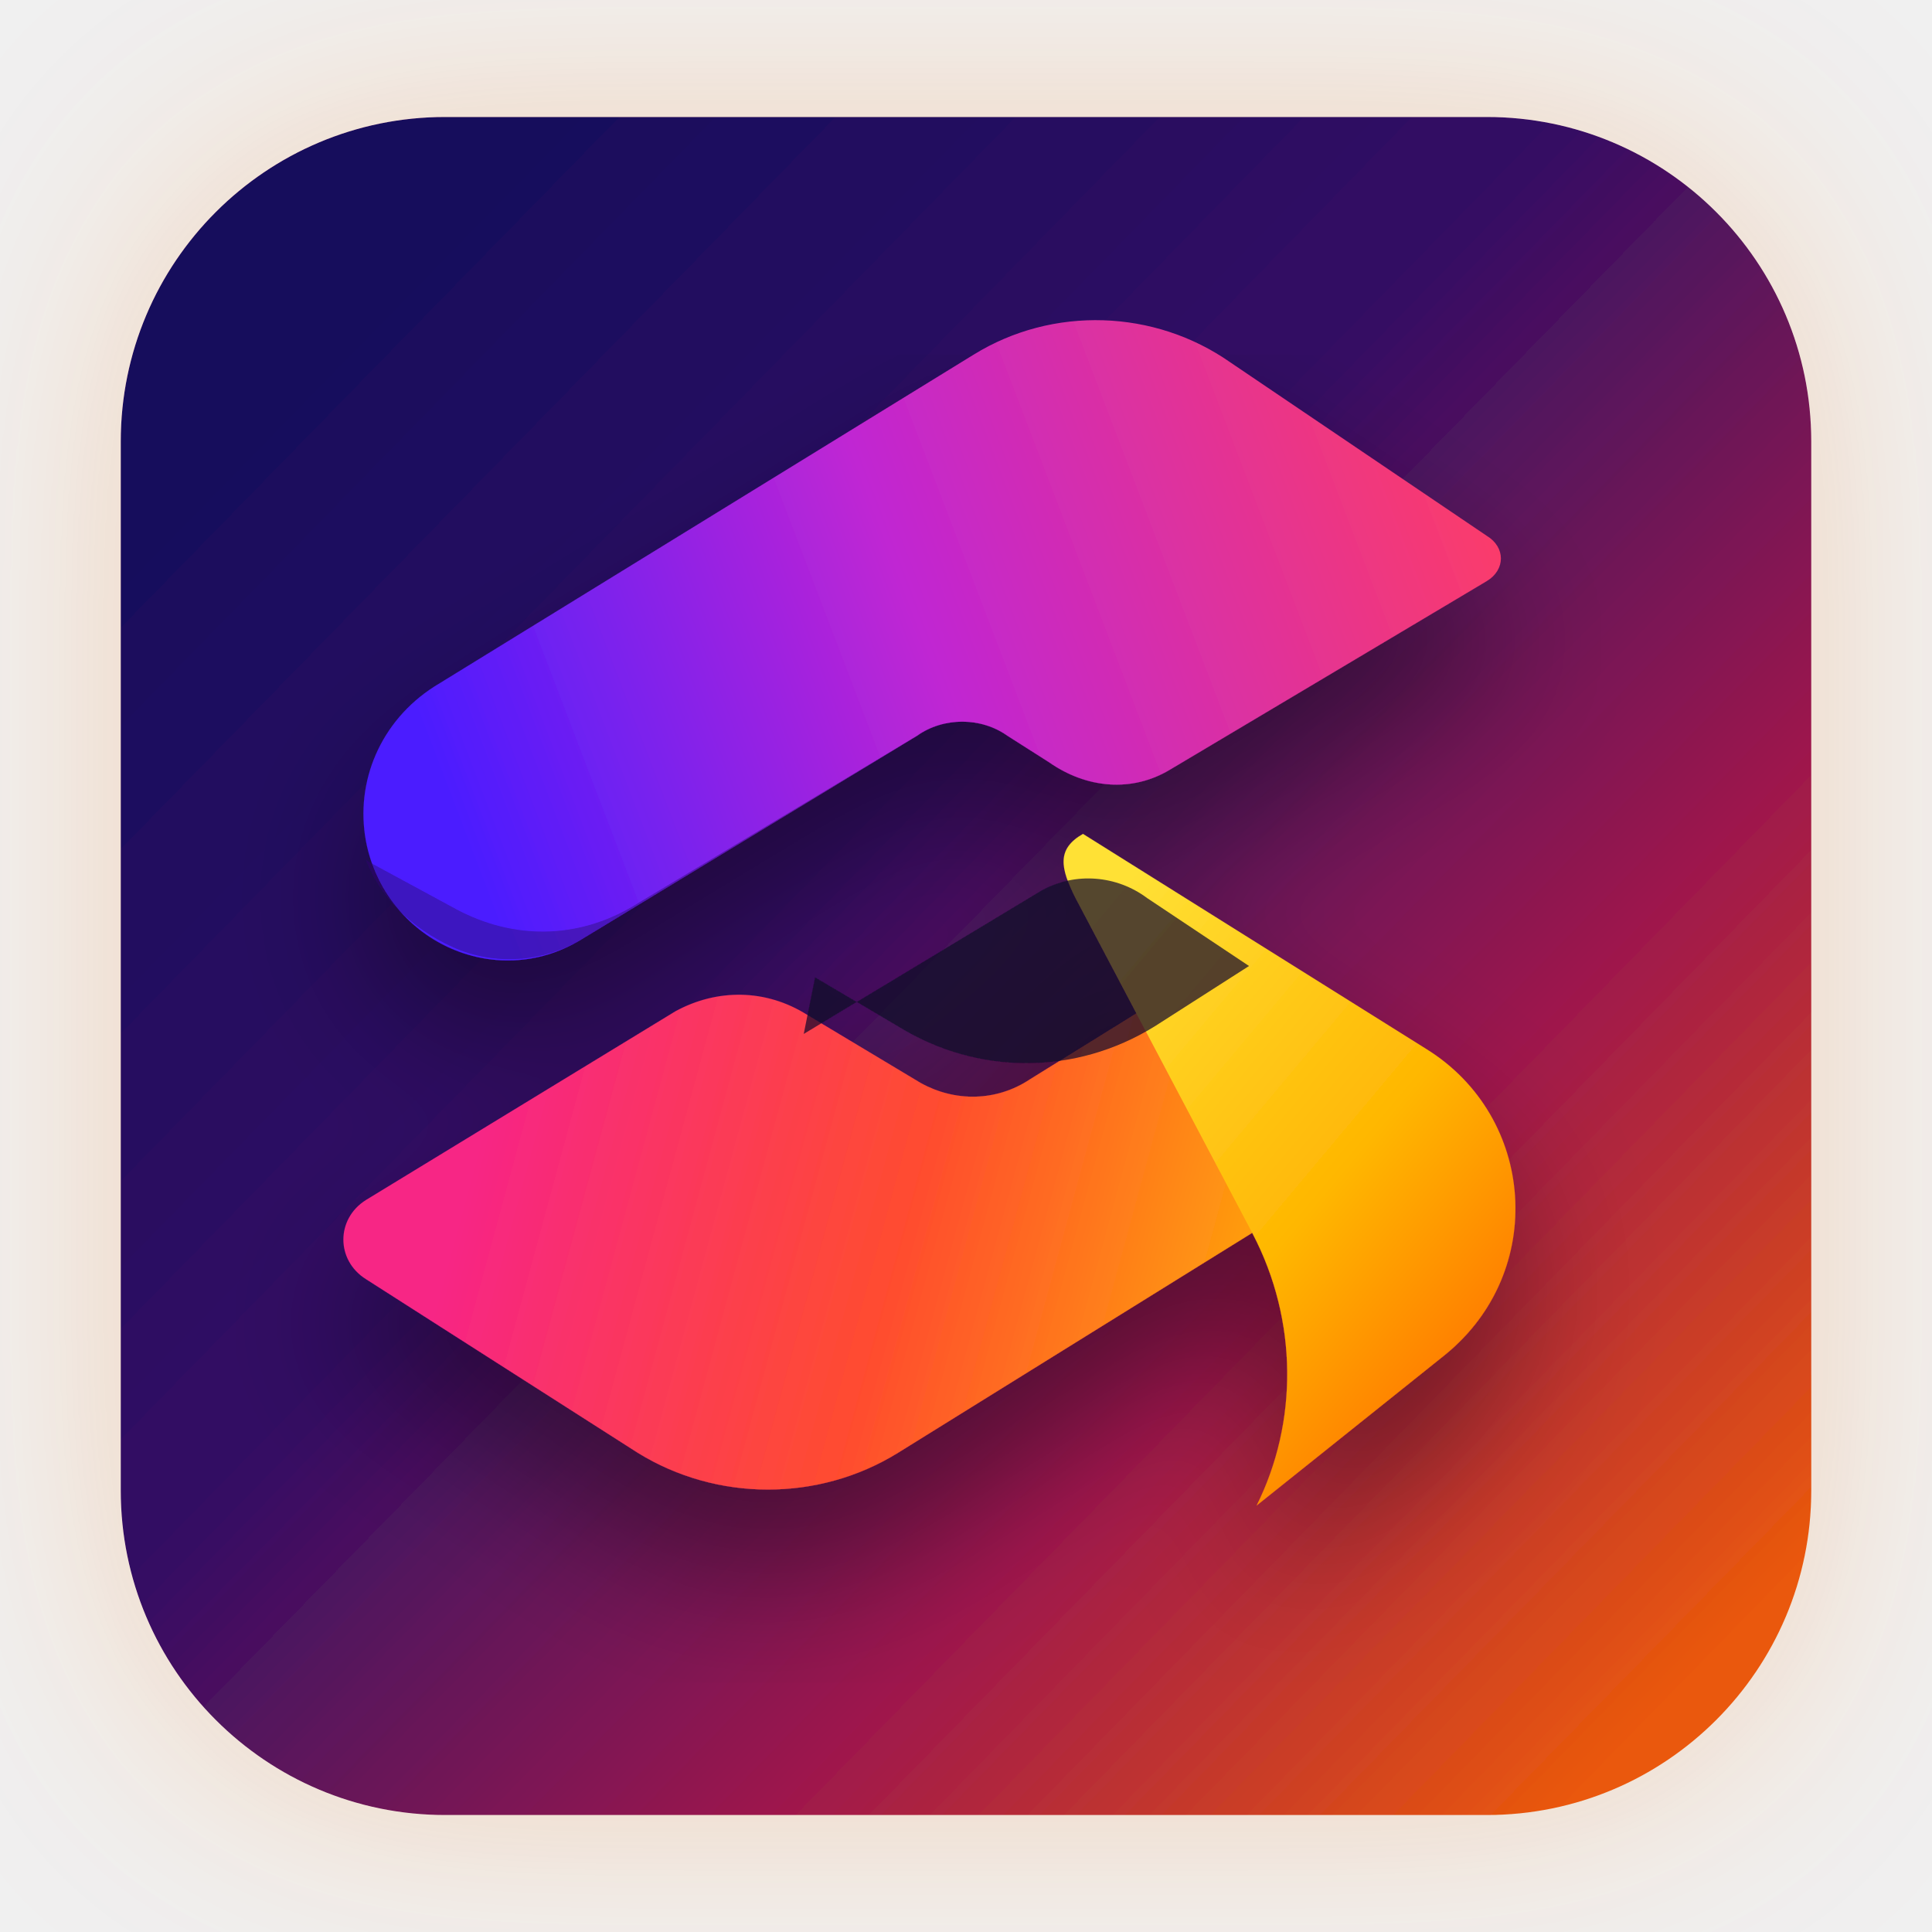
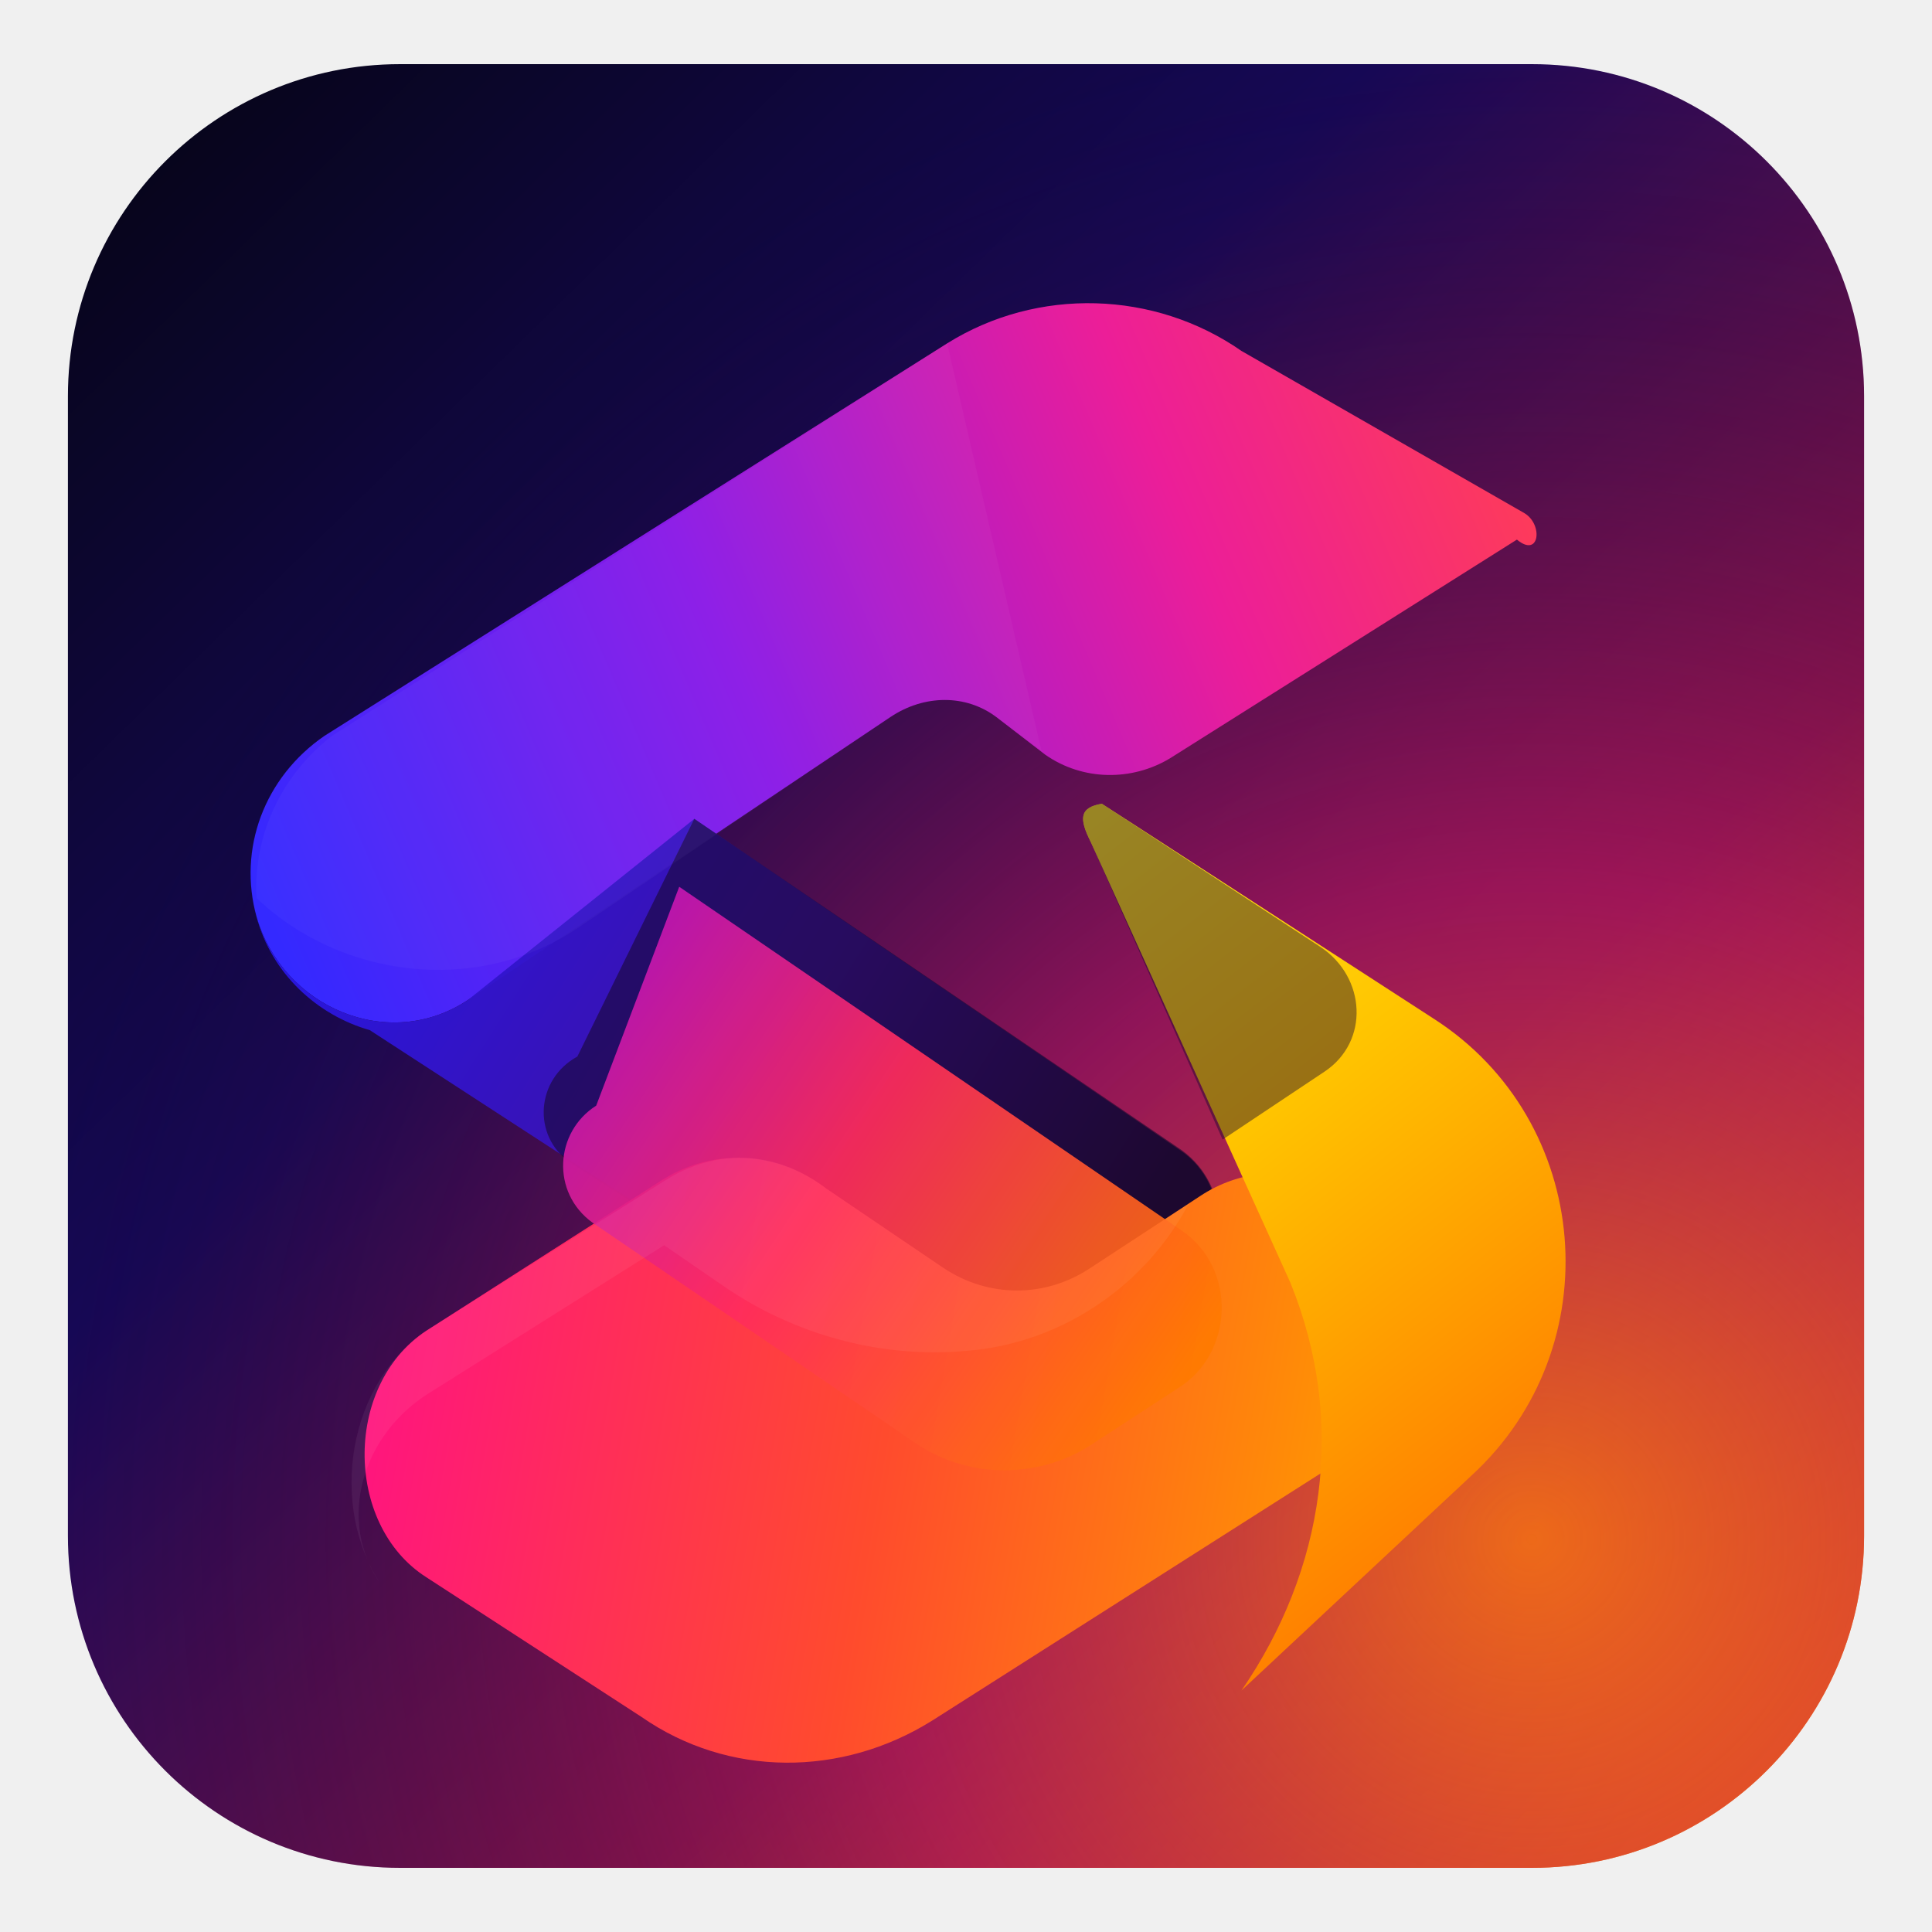
<svg xmlns="http://www.w3.org/2000/svg" width="512" height="512" viewBox="0 0 512 512" fill="none">
  <defs>
-     <linearGradient id="bg" x1="64" y1="70" x2="448" y2="445" gradientUnits="userSpaceOnUse">
-       <stop offset="0" stop-color="#130B5B" />
-       <stop offset="0.42" stop-color="#341064" />
-       <stop offset="0.72" stop-color="#9D174D" />
-       <stop offset="1" stop-color="#EA580C" />
+     <linearGradient id="bg" x1="40" y1="40" x2="470" y2="480" gradientUnits="userSpaceOnUse">
+       <stop stop-color="#07051B" />
+       <stop offset="0.34" stop-color="#160858" />
+       <stop offset="0.68" stop-color="#7A124F" />
+       <stop offset="1" stop-color="#F56A00" />
    </linearGradient>
-     <linearGradient id="topRibbon" x1="126" y1="229" x2="401" y2="124" gradientUnits="userSpaceOnUse">
-       <stop offset="0" stop-color="#4C1DFF" />
-       <stop offset="0.45" stop-color="#C026D3" />
-       <stop offset="1" stop-color="#FF3D63" />
+     <radialGradient id="warm" cx="0" cy="0" r="1" gradientUnits="userSpaceOnUse" gradientTransform="translate(405 407) rotate(-135) scale(410)">
+       <stop stop-color="#F97316" stop-opacity="0.82" />
+       <stop offset="0.42" stop-color="#BE185D" stop-opacity="0.54" />
+       <stop offset="1" stop-color="#05040D" stop-opacity="0" />
+     </radialGradient>
+     <linearGradient id="top" x1="77" y1="257" x2="406" y2="117" gradientUnits="userSpaceOnUse">
+       <stop stop-color="#3429FF" />
+       <stop offset="0.39" stop-color="#8A19E6" />
+       <stop offset="0.74" stop-color="#EC1E98" />
+       <stop offset="1" stop-color="#FF3D55" />
    </linearGradient>
-     <linearGradient id="bottomRibbon" x1="115" y1="347" x2="340" y2="408" gradientUnits="userSpaceOnUse">
-       <stop offset="0" stop-color="#F72585" />
-       <stop offset="0.5" stop-color="#FF4D2E" />
-       <stop offset="1" stop-color="#FFB703" />
+     <linearGradient id="side" x1="77" y1="235" x2="279" y2="363" gradientUnits="userSpaceOnUse">
+       <stop stop-color="#2817E9" />
+       <stop offset="0.55" stop-color="#3E12A9" />
+       <stop offset="1" stop-color="#210832" />
    </linearGradient>
-     <linearGradient id="tailRibbon" x1="292" y1="241" x2="422" y2="350" gradientUnits="userSpaceOnUse">
-       <stop offset="0" stop-color="#FFE135" />
-       <stop offset="0.55" stop-color="#FFB703" />
-       <stop offset="1" stop-color="#FF6A00" />
+     <linearGradient id="bottom" x1="100" y1="351" x2="361" y2="396" gradientUnits="userSpaceOnUse">
+       <stop stop-color="#FF147F" />
+       <stop offset="0.52" stop-color="#FF4B2D" />
+       <stop offset="1" stop-color="#FF9800" />
    </linearGradient>
-     <filter id="softShadow" x="52" y="72" width="408" height="374" filterUnits="userSpaceOnUse" color-interpolation-filters="sRGB">
-       <feDropShadow dx="0" dy="22" stdDeviation="18" flood-color="#05010F" flood-opacity="0.36" />
-     </filter>
-     <filter id="innerGlow" x="0" y="0" width="512" height="512" filterUnits="userSpaceOnUse" color-interpolation-filters="sRGB">
-       <feDropShadow dx="0" dy="0" stdDeviation="34" flood-color="#F97316" flood-opacity="0.22" />
-     </filter>
+     <linearGradient id="mid" x1="172" y1="239" x2="329" y2="343" gradientUnits="userSpaceOnUse">
+       <stop stop-color="#C015B7" />
+       <stop offset="0.42" stop-color="#FF2B5D" />
+       <stop offset="1" stop-color="#FF7A00" />
+     </linearGradient>
+     <linearGradient id="yellow" x1="289" y1="212" x2="426" y2="388" gradientUnits="userSpaceOnUse">
+       <stop stop-color="#FFE91E" />
+       <stop offset="0.42" stop-color="#FFC400" />
+       <stop offset="1" stop-color="#FF7A00" />
+     </linearGradient>
  </defs>
-   <rect x="32" y="31" width="448" height="450" rx="86" fill="url(#bg)" filter="url(#innerGlow)" />
-   <g filter="url(#softShadow)">
-     <path d="M394 154L310 204C300 210 288 209 278 202L267 195C260 190 250 190 243 195L154 249C131 263 102 249 97 223C94 207 101 191 115 182L258 94C279 81 306 82 326 96L394 142C399 145 399 151 394 154Z" fill="url(#topRibbon)" />
-     <path d="M97 318L179 268C190 262 203 262 214 269L244 287C253 292 264 292 273 286L302 268C321 256 346 268 349 290C351 304 345 318 333 326L238 385C217 398 190 398 169 385L97 339C89 334 89 323 97 318Z" fill="url(#bottomRibbon)" />
-     <path d="M287 221L378 278C407 296 410 337 383 359L333 399C344 377 344 350 332 327L285 238C281 230 280 225 287 221Z" fill="url(#tailRibbon)" />
-     <path d="M213 274L276 236C285 231 296 232 304 238L331 256L306 272C285 285 259 285 238 272L216 259L213 274Z" fill="#140A2D" fill-opacity="0.72" />
-     <path d="M243 195L168 240C153 249 136 249 121 241L97 228C101 238 109 246 120 251C131 256 144 255 154 249L243 195Z" fill="#2A0A69" fill-opacity="0.42" />
-   </g>
+   <rect x="18" y="17" width="476" height="478" rx="88" fill="url(#bg)" />
+   <rect x="18" y="17" width="476" height="478" rx="88" fill="url(#warm)" />
+   <path d="M402 143L310 201C300 207 287 207 277 200L264 190C256 184 245 184 236 190L124 265C103 279 75 267 68 243C63 225 70 206 86 195L251 91C275 76 306 77 329 93L404 136C409 139 408 148 402 143Z" fill="url(#top)" />
+   <path d="M86 195C70 206 63 225 68 243C72 258 84 269 98 273L238 364C252 373 270 373 284 363L313 343C326 334 326 314 313 305L184 217L124 265C103 279 75 267 68 243C63 225 70 206 86 195Z" fill="url(#side)" opacity="0.96" />
+   <path d="M184 217L312 304C326 313 327 333 313 343L284 363C270 373 252 373 238 364L151 308C141 301 142 286 153 280L184 217Z" fill="#17082E" fill-opacity="0.58" />
+   <path d="M114 352L175 313C189 304 206 305 219 315L250 336C262 344 277 344 289 336L318 317C339 303 369 314 376 338C381 356 373 376 357 386L247 456C223 471 193 471 170 455L113 418C91 404 91 366 114 352Z" fill="url(#bottom)" />
+   <path d="M180 235L313 326C328 336 327 359 312 368L289 383C275 392 256 392 242 382L157 324C146 316 147 300 158 293L180 235Z" fill="url(#mid)" opacity="0.92" />
+   <path d="M292 213L380 270C422 297 427 357 390 391L329 448C351 416 357 377 342 340L289 223C286 217 286 214 292 213Z" fill="url(#yellow)" />
+   <path d="M292 213L350 251C362 259 363 276 351 284L324 302L289 223C286 217 286 214 292 213Z" fill="#17082E" fill-opacity="0.44" />
+   <path d="M88 195C75 205 67 221 68 238C90 259 126 264 153 246L236 190C245 184 256 184 264 190L276 199L251 91L88 195Z" fill="white" opacity="0.035" />
+   <path d="M114 352L176 313C190 304 206 305 219 315L250 336C262 344 277 344 289 336L315 319C304 340 282 356 256 358C234 360 211 354 192 341L176 330L114 369C96 380 89 403 101 420C87 399 92 366 114 352Z" fill="white" opacity="0.055" />
</svg>
